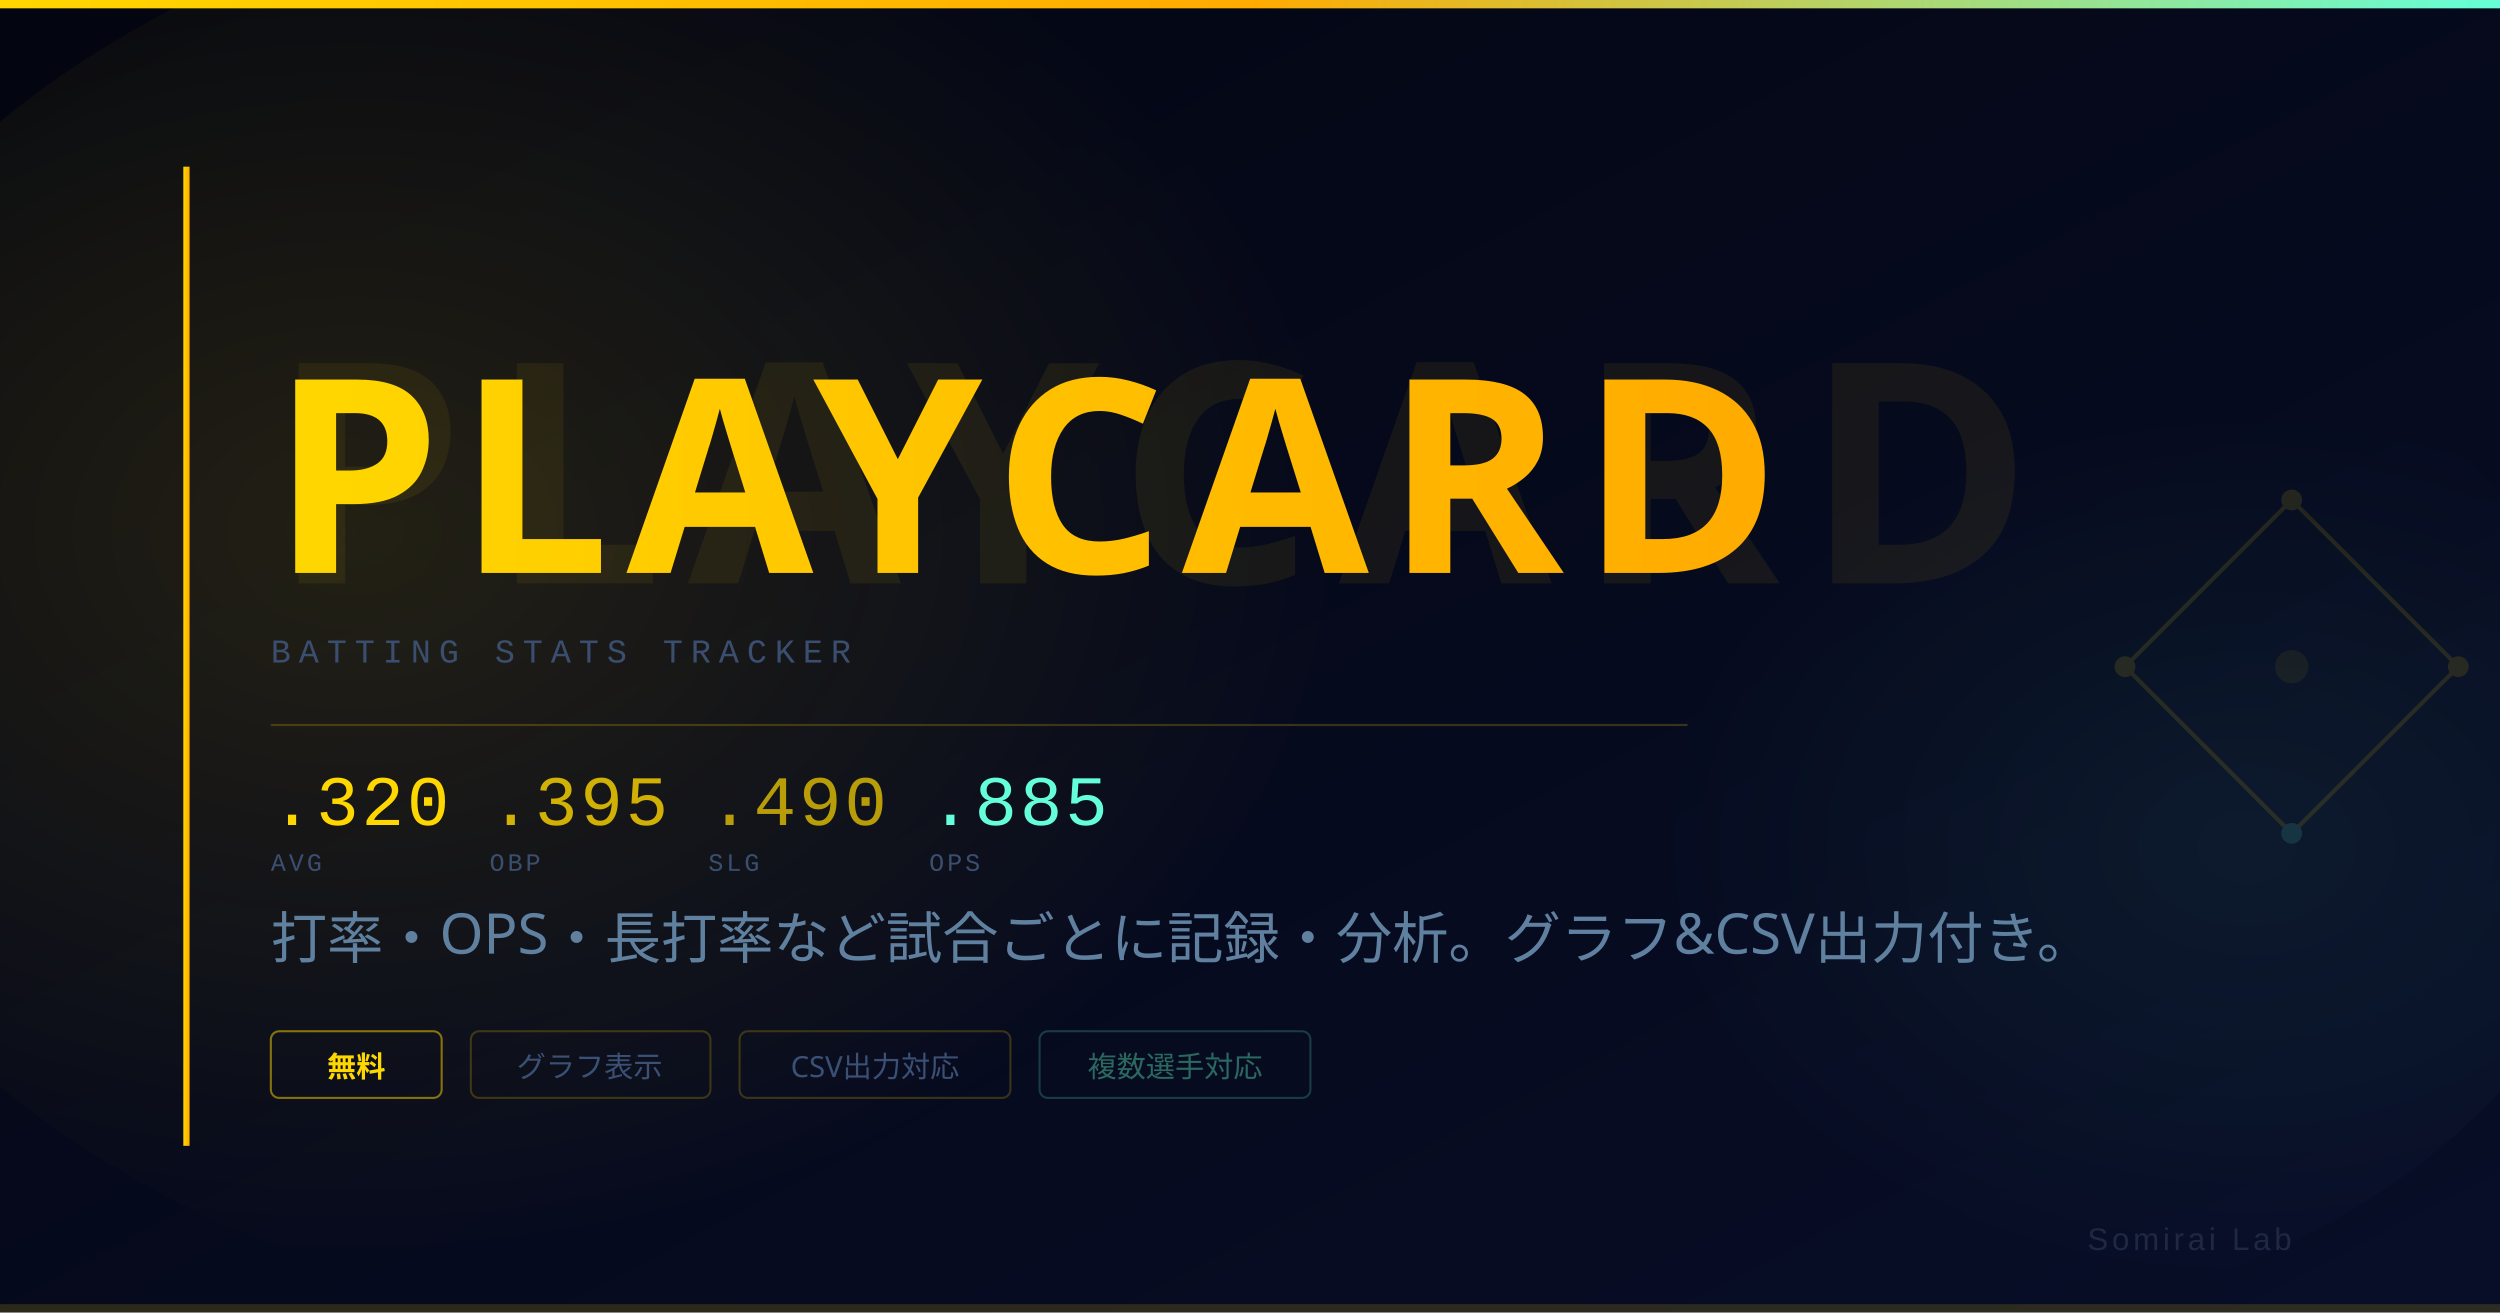
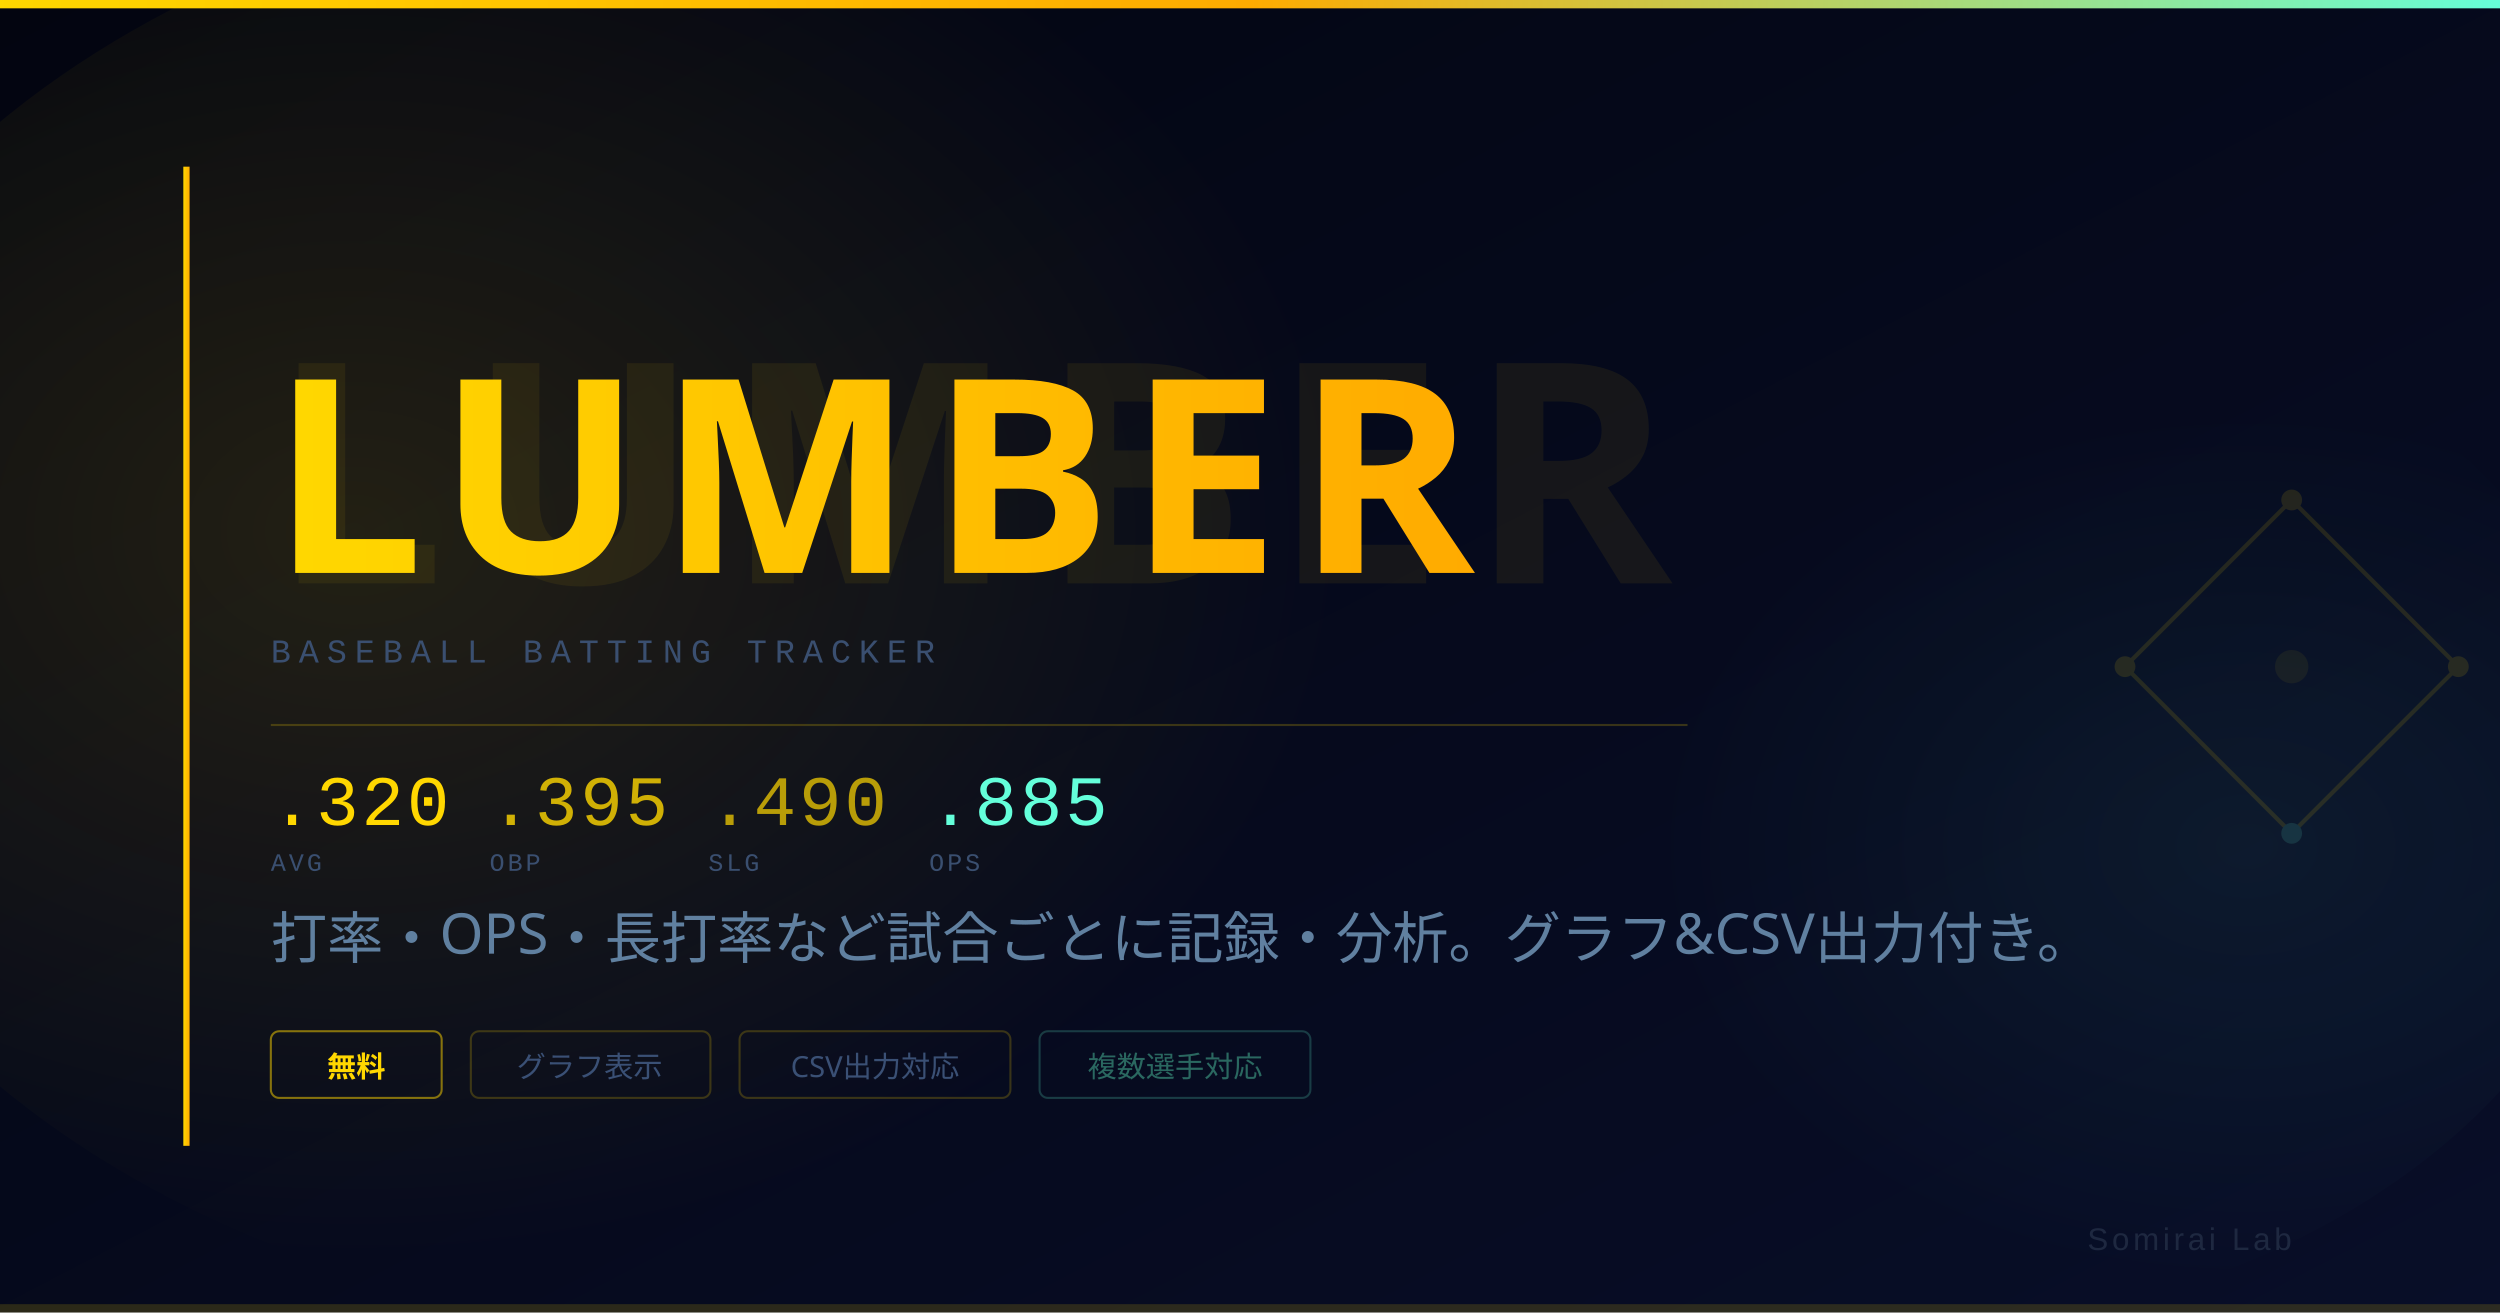
<svg xmlns="http://www.w3.org/2000/svg" viewBox="0 0 1200 630">
  <defs>
    <linearGradient id="bg" x1="0%" y1="0%" x2="100%" y2="100%">
      <stop offset="0%" stop-color="#030510" />
      <stop offset="100%" stop-color="#080e28" />
    </linearGradient>
    <linearGradient id="ag" x1="0%" y1="0%" x2="100%" y2="0%">
      <stop offset="0%" stop-color="#ffd700" />
      <stop offset="50%" stop-color="#ffab00" />
      <stop offset="100%" stop-color="#64ffda" />
    </linearGradient>
    <linearGradient id="ag2" x1="0%" y1="0%" x2="100%" y2="0%">
      <stop offset="0%" stop-color="#ffd700" />
      <stop offset="100%" stop-color="#ffab00" />
    </linearGradient>
    <radialGradient id="glow" cx="30%" cy="45%" r="50%">
      <stop offset="0%" stop-color="#ffd700" stop-opacity="0.12" />
      <stop offset="100%" stop-color="#ffd700" stop-opacity="0" />
    </radialGradient>
    <radialGradient id="glow2" cx="75%" cy="55%" r="40%">
      <stop offset="0%" stop-color="#64ffda" stop-opacity="0.06" />
      <stop offset="100%" stop-color="#64ffda" stop-opacity="0" />
    </radialGradient>
  </defs>
  <rect width="1200" height="630" fill="url(#bg)" />
  <ellipse cx="360" cy="290" rx="480" ry="350" fill="url(#glow)" />
  <ellipse cx="900" cy="380" rx="360" ry="260" fill="url(#glow2)" />
  <rect x="0" y="0" width="1200" height="4" fill="url(#ag)" />
  <rect x="0" y="626" width="1200" height="4" fill="#ffd700" opacity="0.15" />
  <rect x="88" y="80" width="3" height="470" fill="url(#ag2)" />
-   <text x="130" y="280" font-family="'Arial Black','Impact',sans-serif" font-size="148" font-weight="900" fill="#ffd700" opacity="0.07" letter-spacing="0.08em">PLAYCARD</text>
-   <text x="130" y="275" font-family="'Arial Black','Impact',sans-serif" font-size="130" font-weight="900" fill="url(#ag2)" letter-spacing="0.06em">PLAYCARD</text>
-   <text x="130" y="318" font-family="'Courier New',monospace" font-size="16" fill="#3a4f70" letter-spacing="0.24em">BATTING STATS TRACKER</text>
+   <text x="130" y="280" font-family="'Arial Black','Impact',sans-serif" font-size="148" font-weight="900" fill="#ffd700" opacity="0.07" letter-spacing="0.08em">LUMBER</text>
+   <text x="130" y="275" font-family="'Arial Black','Impact',sans-serif" font-size="130" font-weight="900" fill="url(#ag2)" letter-spacing="0.06em">LUMBER</text>
+   <text x="130" y="318" font-family="'Courier New',monospace" font-size="16" fill="#3a4f70" letter-spacing="0.24em">BASEBALL BATTING TRACKER</text>
  <line x1="130" y1="348" x2="810" y2="348" stroke="#ffd700" stroke-width="1" stroke-opacity="0.2" />
  <text x="130" y="396" font-family="'Courier New',monospace" font-size="34" fill="#ffd700" letter-spacing="0.04em">.320</text>
  <text x="130" y="418" font-family="'Courier New',monospace" font-size="12" fill="#3a4f70" letter-spacing="0.12em">AVG</text>
  <text x="235" y="396" font-family="'Courier New',monospace" font-size="34" fill="#ffd700" letter-spacing="0.04em" opacity="0.8">.395</text>
  <text x="235" y="418" font-family="'Courier New',monospace" font-size="12" fill="#3a4f70" letter-spacing="0.12em">OBP</text>
  <text x="340" y="396" font-family="'Courier New',monospace" font-size="34" fill="#ffd700" letter-spacing="0.04em" opacity="0.7">.490</text>
  <text x="340" y="418" font-family="'Courier New',monospace" font-size="12" fill="#3a4f70" letter-spacing="0.12em">SLG</text>
  <text x="446" y="396" font-family="'Courier New',monospace" font-size="34" fill="#64ffda" letter-spacing="0.04em">.885</text>
  <text x="446" y="418" font-family="'Courier New',monospace" font-size="12" fill="#3a4f70" letter-spacing="0.12em">OPS</text>
  <text x="130" y="460" font-family="'Hiragino Sans','Noto Sans JP',sans-serif" font-size="27" fill="#6080a0">打率・OPS・長打率など試合ごとに記録・分析。グラフ&amp;CSV出力付き。</text>
  <rect x="130" y="495" width="82" height="32" rx="4" fill="none" stroke="#ffd700" stroke-width="1" stroke-opacity="0.5" />
  <text x="171" y="517" text-anchor="middle" font-family="sans-serif" font-size="14" fill="#ffd700" font-weight="600">無料</text>
  <rect x="226" y="495" width="115" height="32" rx="4" fill="none" stroke="#ffd700" stroke-width="1" stroke-opacity="0.2" />
  <text x="283" y="517" text-anchor="middle" font-family="sans-serif" font-size="14" fill="#3a5075">グラフ表示</text>
  <rect x="355" y="495" width="130" height="32" rx="4" fill="none" stroke="#ffd700" stroke-width="1" stroke-opacity="0.2" />
  <text x="420" y="517" text-anchor="middle" font-family="sans-serif" font-size="14" fill="#3a5075">CSV出力対応</text>
  <rect x="499" y="495" width="130" height="32" rx="4" fill="none" stroke="#64ffda" stroke-width="1" stroke-opacity="0.2" />
  <text x="564" y="517" text-anchor="middle" font-family="sans-serif" font-size="14" fill="#2a6860">複数選手対応</text>
  <text x="1100" y="600" text-anchor="end" font-family="'Helvetica Neue','Arial',sans-serif" font-size="15" fill="#1e2840" letter-spacing="0.12em">Somirai Lab</text>
  <g transform="translate(1000, 240)" opacity="0.12">
    <polygon points="100,0 180,80 100,160 20,80" fill="none" stroke="#ffd700" stroke-width="2" />
    <circle cx="100" cy="80" r="8" fill="#ffd700" opacity="0.5" />
    <circle cx="100" cy="0" r="5" fill="#ffd700" />
    <circle cx="180" cy="80" r="5" fill="#ffd700" />
    <circle cx="20" cy="80" r="5" fill="#ffd700" />
    <circle cx="100" cy="160" r="5" fill="#64ffda" />
  </g>
</svg>
